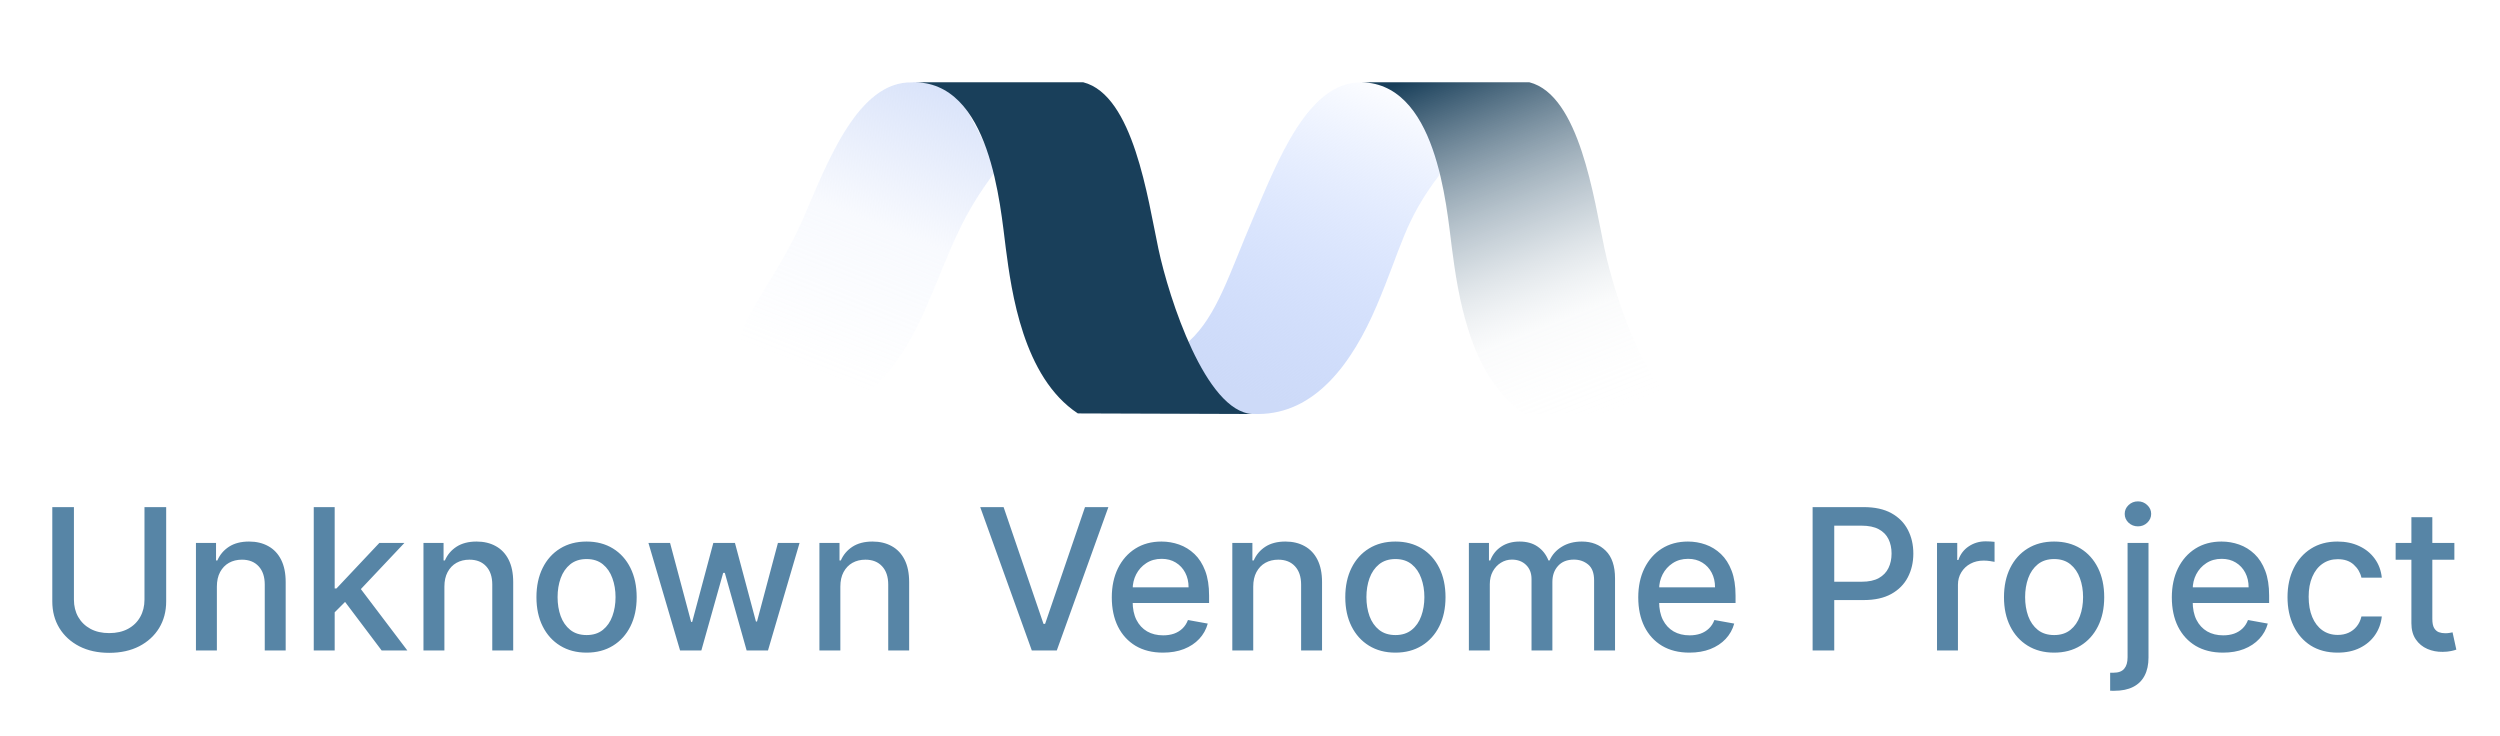
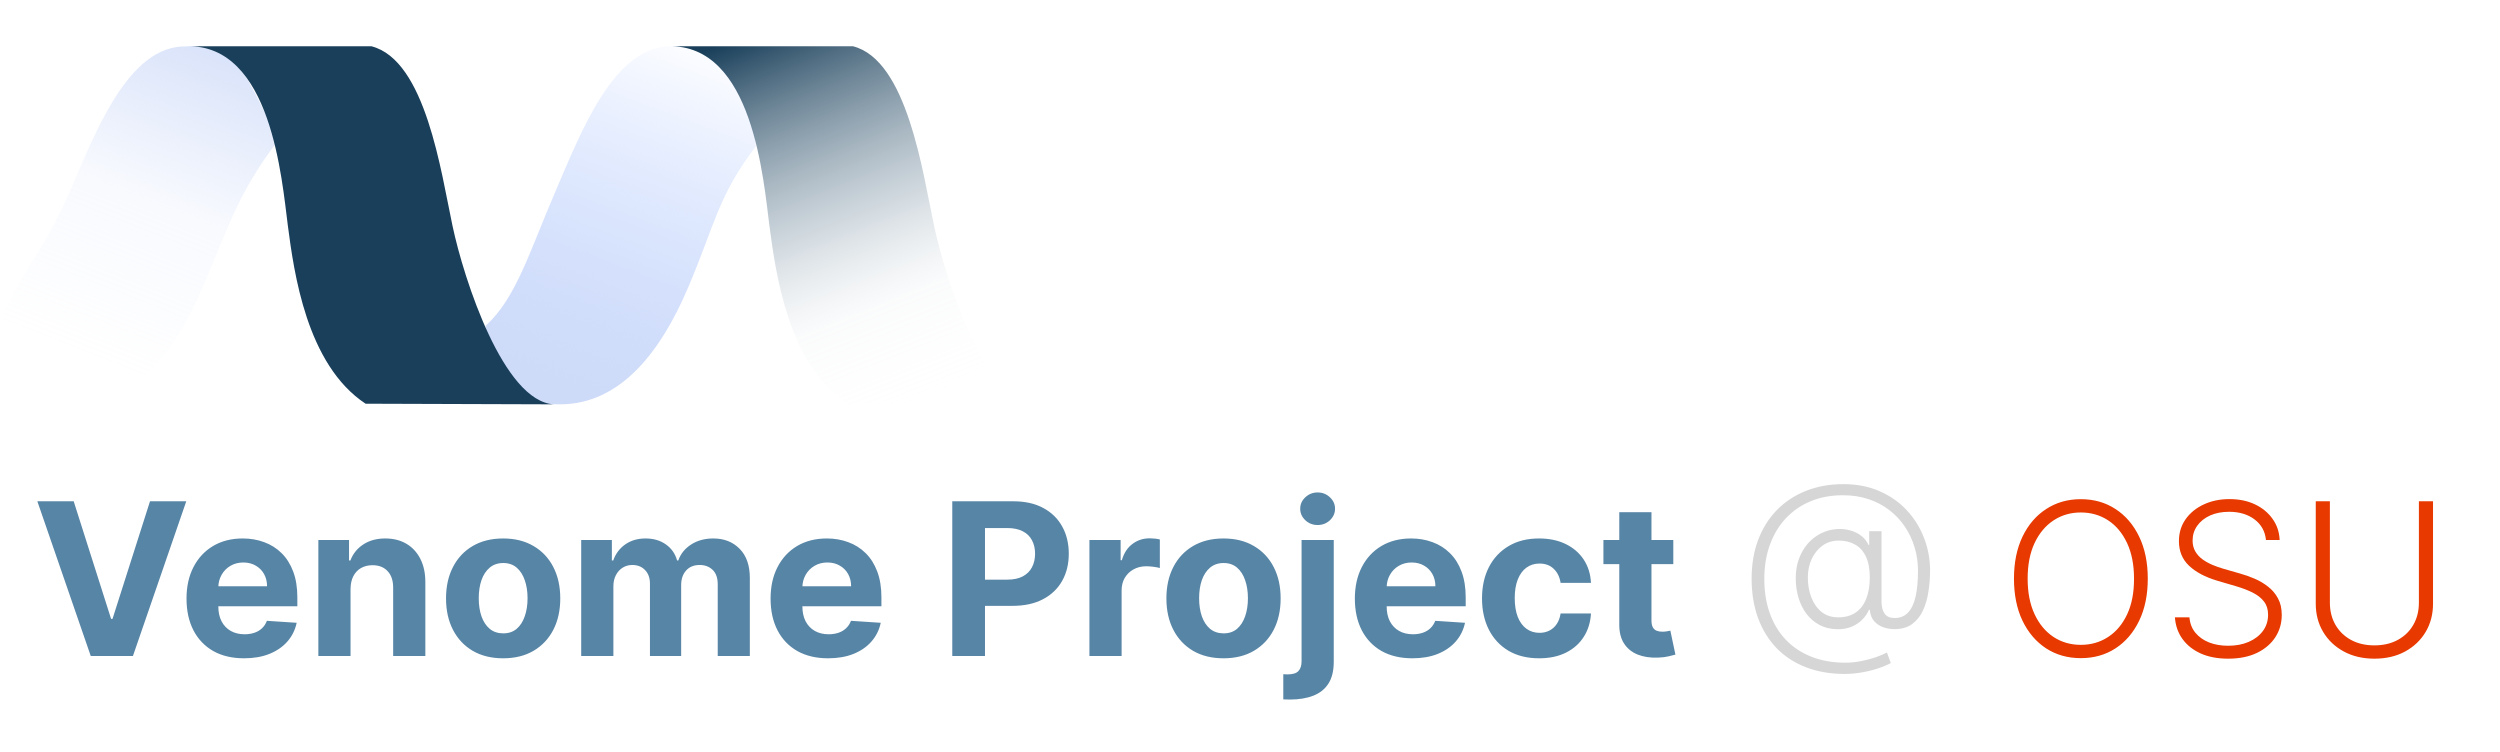
- <svg xmlns="http://www.w3.org/2000/svg" width="761" height="224" viewBox="0 0 761 224" fill="none">
-   <path fill-rule="evenodd" clip-rule="evenodd" d="M225 103.908C227.387 93.86 237.307 83.188 244.643 66.152C251.979 49.115 261.244 24.647 277.636 25.083C278.058 24.961 288.894 23.891 295.087 34.914C301.281 45.937 303.125 52.03 303.125 52.03C292.422 66.064 289.773 75.112 282.173 92.989C274.573 110.866 263.278 125.948 246.102 126.025C228.925 126.102 226.681 116.093 225 103.908Z" fill="url(#paint0_linear_347_7)" />
-   <path fill-rule="evenodd" clip-rule="evenodd" d="M361.918 103.908C370.555 96.057 374.225 83.188 381.561 66.152C388.897 49.115 398.162 24.647 414.555 25.083C414.976 24.961 425.812 23.891 432.005 34.914C438.199 45.937 438.154 53.266 438.154 53.266C427.451 67.3 426.691 75.112 419.091 92.989C411.492 110.866 400.196 125.948 383.02 126.025C365.843 126.102 363.599 116.093 361.918 103.908Z" fill="url(#paint1_linear_347_7)" />
-   <path fill-rule="evenodd" clip-rule="evenodd" d="M277.608 25.049H329.748C345.006 28.948 349.366 60.43 352.61 75.701C355.855 90.973 367.04 125.244 381.199 126.025L328.098 125.846C311.381 114.833 307.883 88.62 306.183 75.701C304.484 62.782 301.589 24.381 277.608 25.049Z" fill="#193F5A" />
-   <path fill-rule="evenodd" clip-rule="evenodd" d="M413.41 25.049H465.55C480.807 28.948 485.167 60.43 488.412 75.701C491.656 90.973 502.842 125.244 517 126.025L463.899 125.846C447.182 114.833 443.684 88.62 441.985 75.701C440.285 62.782 437.39 24.381 413.41 25.049Z" fill="url(#paint2_linear_347_7)" />
-   <path d="M43.98 154.364H50.585V183.064C50.585 186.118 49.868 188.824 48.433 191.182C46.999 193.526 44.981 195.372 42.382 196.722C39.783 198.057 36.736 198.724 33.242 198.724C29.761 198.724 26.722 198.057 24.122 196.722C21.523 195.372 19.506 193.526 18.071 191.182C16.636 188.824 15.919 186.118 15.919 183.064V154.364H22.503V182.531C22.503 184.506 22.936 186.26 23.803 187.794C24.683 189.328 25.926 190.536 27.531 191.416C29.136 192.283 31.04 192.716 33.242 192.716C35.457 192.716 37.368 192.283 38.973 191.416C40.592 190.536 41.828 189.328 42.68 187.794C43.547 186.26 43.98 184.506 43.98 182.531V154.364ZM66.017 178.568V198H59.646V165.273H65.761V170.599H66.166C66.919 168.866 68.098 167.474 69.703 166.423C71.322 165.372 73.36 164.847 75.818 164.847C78.048 164.847 80.001 165.315 81.677 166.253C83.353 167.176 84.653 168.554 85.576 170.386C86.5 172.219 86.961 174.484 86.961 177.183V198H80.591V177.95C80.591 175.578 79.973 173.724 78.737 172.389C77.501 171.04 75.804 170.365 73.644 170.365C72.167 170.365 70.853 170.685 69.703 171.324C68.566 171.963 67.664 172.901 66.997 174.136C66.343 175.358 66.017 176.835 66.017 178.568ZM101.365 186.899L101.322 179.122H102.43L115.47 165.273H123.098L108.225 181.04H107.224L101.365 186.899ZM95.505 198V154.364H101.876V198H95.505ZM116.173 198L104.454 182.446L108.843 177.993L123.993 198H116.173ZM135.275 178.568V198H128.904V165.273H135.019V170.599H135.424C136.176 168.866 137.355 167.474 138.961 166.423C140.58 165.372 142.618 164.847 145.076 164.847C147.306 164.847 149.259 165.315 150.935 166.253C152.611 167.176 153.911 168.554 154.834 170.386C155.757 172.219 156.219 174.484 156.219 177.183V198H149.848V177.95C149.848 175.578 149.23 173.724 147.995 172.389C146.759 171.04 145.061 170.365 142.902 170.365C141.425 170.365 140.111 170.685 138.961 171.324C137.824 171.963 136.922 172.901 136.255 174.136C135.601 175.358 135.275 176.835 135.275 178.568ZM178.549 198.661C175.48 198.661 172.803 197.957 170.516 196.551C168.229 195.145 166.453 193.178 165.189 190.649C163.925 188.121 163.293 185.166 163.293 181.786C163.293 178.391 163.925 175.422 165.189 172.879C166.453 170.337 168.229 168.362 170.516 166.956C172.803 165.55 175.48 164.847 178.549 164.847C181.617 164.847 184.294 165.55 186.581 166.956C188.868 168.362 190.644 170.337 191.908 172.879C193.172 175.422 193.804 178.391 193.804 181.786C193.804 185.166 193.172 188.121 191.908 190.649C190.644 193.178 188.868 195.145 186.581 196.551C184.294 197.957 181.617 198.661 178.549 198.661ZM178.57 193.312C180.559 193.312 182.206 192.787 183.513 191.736C184.82 190.685 185.786 189.286 186.411 187.538C187.05 185.791 187.37 183.866 187.37 181.764C187.37 179.676 187.05 177.759 186.411 176.011C185.786 174.25 184.82 172.837 183.513 171.771C182.206 170.706 180.559 170.173 178.57 170.173C176.567 170.173 174.905 170.706 173.584 171.771C172.277 172.837 171.304 174.25 170.665 176.011C170.04 177.759 169.728 179.676 169.728 181.764C169.728 183.866 170.04 185.791 170.665 187.538C171.304 189.286 172.277 190.685 173.584 191.736C174.905 192.787 176.567 193.312 178.57 193.312ZM207.015 198L197.384 165.273H203.968L210.381 189.307H210.701L217.135 165.273H223.719L230.111 189.2H230.431L236.801 165.273H243.385L233.776 198H227.277L220.63 174.371H220.14L213.492 198H207.015ZM255.802 178.568V198H249.431V165.273H255.546V170.599H255.951C256.704 168.866 257.883 167.474 259.488 166.423C261.107 165.372 263.146 164.847 265.603 164.847C267.833 164.847 269.786 165.315 271.462 166.253C273.138 167.176 274.438 168.554 275.362 170.386C276.285 172.219 276.746 174.484 276.746 177.183V198H270.376V177.95C270.376 175.578 269.758 173.724 268.522 172.389C267.286 171.04 265.589 170.365 263.43 170.365C261.952 170.365 260.638 170.685 259.488 171.324C258.352 171.963 257.45 172.901 256.782 174.136C256.129 175.358 255.802 176.835 255.802 178.568ZM305.495 154.364L317.64 189.903H318.13L330.275 154.364H337.391L321.688 198H314.081L298.378 154.364H305.495ZM354.005 198.661C350.781 198.661 348.004 197.972 345.674 196.594C343.359 195.202 341.569 193.249 340.305 190.734C339.055 188.206 338.43 185.244 338.43 181.849C338.43 178.497 339.055 175.543 340.305 172.986C341.569 170.429 343.33 168.433 345.589 166.999C347.862 165.564 350.518 164.847 353.558 164.847C355.404 164.847 357.194 165.152 358.927 165.763C360.66 166.374 362.215 167.332 363.593 168.639C364.971 169.946 366.058 171.643 366.853 173.732C367.648 175.805 368.046 178.327 368.046 181.295V183.554H342.031V178.781H361.803C361.803 177.105 361.462 175.621 360.781 174.328C360.099 173.021 359.14 171.991 357.904 171.239C356.683 170.486 355.248 170.109 353.6 170.109C351.81 170.109 350.248 170.55 348.913 171.43C347.592 172.297 346.569 173.433 345.844 174.839C345.134 176.232 344.779 177.744 344.779 179.378V183.107C344.779 185.294 345.163 187.155 345.93 188.689C346.711 190.223 347.798 191.395 349.19 192.205C350.582 193 352.208 193.398 354.069 193.398C355.276 193.398 356.377 193.227 357.371 192.886C358.366 192.531 359.225 192.006 359.95 191.31C360.674 190.614 361.228 189.754 361.612 188.732L367.641 189.818C367.158 191.594 366.292 193.149 365.042 194.484C363.806 195.805 362.251 196.835 360.376 197.574C358.515 198.298 356.391 198.661 354.005 198.661ZM381.485 178.568V198H375.115V165.273H381.23V170.599H381.635C382.387 168.866 383.566 167.474 385.172 166.423C386.791 165.372 388.829 164.847 391.287 164.847C393.517 164.847 395.47 165.315 397.146 166.253C398.822 167.176 400.122 168.554 401.045 170.386C401.968 172.219 402.43 174.484 402.43 177.183V198H396.059V177.95C396.059 175.578 395.441 173.724 394.206 172.389C392.97 171.04 391.272 170.365 389.113 170.365C387.636 170.365 386.322 170.685 385.172 171.324C384.035 171.963 383.133 172.901 382.466 174.136C381.812 175.358 381.485 176.835 381.485 178.568ZM424.76 198.661C421.691 198.661 419.014 197.957 416.727 196.551C414.44 195.145 412.664 193.178 411.4 190.649C410.136 188.121 409.504 185.166 409.504 181.786C409.504 178.391 410.136 175.422 411.4 172.879C412.664 170.337 414.44 168.362 416.727 166.956C419.014 165.55 421.691 164.847 424.76 164.847C427.828 164.847 430.505 165.55 432.792 166.956C435.079 168.362 436.855 170.337 438.119 172.879C439.383 175.422 440.015 178.391 440.015 181.786C440.015 185.166 439.383 188.121 438.119 190.649C436.855 193.178 435.079 195.145 432.792 196.551C430.505 197.957 427.828 198.661 424.76 198.661ZM424.781 193.312C426.77 193.312 428.417 192.787 429.724 191.736C431.031 190.685 431.997 189.286 432.622 187.538C433.261 185.791 433.581 183.866 433.581 181.764C433.581 179.676 433.261 177.759 432.622 176.011C431.997 174.25 431.031 172.837 429.724 171.771C428.417 170.706 426.77 170.173 424.781 170.173C422.778 170.173 421.116 170.706 419.795 171.771C418.488 172.837 417.515 174.25 416.876 176.011C416.251 177.759 415.939 179.676 415.939 181.764C415.939 183.866 416.251 185.791 416.876 187.538C417.515 189.286 418.488 190.685 419.795 191.736C421.116 192.787 422.778 193.312 424.781 193.312ZM447.126 198V165.273H453.241V170.599H453.646C454.328 168.795 455.443 167.389 456.991 166.381C458.54 165.358 460.393 164.847 462.553 164.847C464.74 164.847 466.572 165.358 468.05 166.381C469.541 167.403 470.642 168.81 471.352 170.599H471.693C472.474 168.852 473.717 167.46 475.422 166.423C477.126 165.372 479.158 164.847 481.516 164.847C484.484 164.847 486.906 165.777 488.781 167.638C490.67 169.499 491.615 172.304 491.615 176.054V198H485.244V176.651C485.244 174.435 484.641 172.83 483.433 171.835C482.226 170.841 480.784 170.344 479.108 170.344C477.034 170.344 475.422 170.983 474.271 172.261C473.121 173.526 472.545 175.152 472.545 177.141V198H466.196V176.246C466.196 174.47 465.642 173.043 464.534 171.963C463.426 170.884 461.984 170.344 460.209 170.344C459.001 170.344 457.886 170.663 456.864 171.303C455.855 171.928 455.038 172.801 454.413 173.923C453.803 175.045 453.497 176.345 453.497 177.822V198H447.126ZM514.259 198.661C511.034 198.661 508.257 197.972 505.928 196.594C503.613 195.202 501.823 193.249 500.559 190.734C499.309 188.206 498.684 185.244 498.684 181.849C498.684 178.497 499.309 175.543 500.559 172.986C501.823 170.429 503.584 168.433 505.843 166.999C508.115 165.564 510.772 164.847 513.811 164.847C515.658 164.847 517.448 165.152 519.181 165.763C520.914 166.374 522.469 167.332 523.847 168.639C525.225 169.946 526.311 171.643 527.107 173.732C527.902 175.805 528.3 178.327 528.3 181.295V183.554H502.284V178.781H522.057C522.057 177.105 521.716 175.621 521.034 174.328C520.353 173.021 519.394 171.991 518.158 171.239C516.936 170.486 515.502 170.109 513.854 170.109C512.064 170.109 510.502 170.55 509.167 171.43C507.846 172.297 506.823 173.433 506.098 174.839C505.388 176.232 505.033 177.744 505.033 179.378V183.107C505.033 185.294 505.417 187.155 506.184 188.689C506.965 190.223 508.051 191.395 509.444 192.205C510.836 193 512.462 193.398 514.323 193.398C515.53 193.398 516.631 193.227 517.625 192.886C518.62 192.531 519.479 192.006 520.203 191.31C520.928 190.614 521.482 189.754 521.865 188.732L527.895 189.818C527.412 191.594 526.546 193.149 525.296 194.484C524.06 195.805 522.505 196.835 520.63 197.574C518.769 198.298 516.645 198.661 514.259 198.661ZM551.759 198V154.364H567.313C570.708 154.364 573.52 154.982 575.75 156.217C577.98 157.453 579.65 159.143 580.757 161.288C581.865 163.419 582.419 165.82 582.419 168.49C582.419 171.175 581.858 173.589 580.736 175.734C579.628 177.865 577.952 179.555 575.708 180.805C573.478 182.041 570.672 182.659 567.292 182.659H556.596V177.077H566.695C568.84 177.077 570.58 176.707 571.915 175.969C573.25 175.216 574.23 174.193 574.855 172.901C575.48 171.608 575.793 170.138 575.793 168.49C575.793 166.842 575.48 165.379 574.855 164.101C574.23 162.822 573.243 161.821 571.894 161.097C570.559 160.372 568.797 160.01 566.61 160.01H558.343V198H551.759ZM589.626 198V165.273H595.784V170.472H596.125C596.722 168.71 597.773 167.325 599.278 166.317C600.798 165.294 602.517 164.783 604.435 164.783C604.832 164.783 605.301 164.797 605.841 164.825C606.395 164.854 606.828 164.889 607.141 164.932V171.026C606.885 170.955 606.43 170.876 605.777 170.791C605.124 170.692 604.47 170.642 603.817 170.642C602.311 170.642 600.969 170.962 599.79 171.601C598.625 172.226 597.702 173.099 597.02 174.222C596.338 175.33 595.997 176.594 595.997 178.014V198H589.626ZM625.267 198.661C622.199 198.661 619.522 197.957 617.235 196.551C614.948 195.145 613.172 193.178 611.908 190.649C610.644 188.121 610.012 185.166 610.012 181.786C610.012 178.391 610.644 175.422 611.908 172.879C613.172 170.337 614.948 168.362 617.235 166.956C619.522 165.55 622.199 164.847 625.267 164.847C628.336 164.847 631.013 165.55 633.3 166.956C635.587 168.362 637.363 170.337 638.627 172.879C639.891 175.422 640.523 178.391 640.523 181.786C640.523 185.166 639.891 188.121 638.627 190.649C637.363 193.178 635.587 195.145 633.3 196.551C631.013 197.957 628.336 198.661 625.267 198.661ZM625.289 193.312C627.277 193.312 628.925 192.787 630.232 191.736C631.539 190.685 632.505 189.286 633.13 187.538C633.769 185.791 634.088 183.866 634.088 181.764C634.088 179.676 633.769 177.759 633.13 176.011C632.505 174.25 631.539 172.837 630.232 171.771C628.925 170.706 627.277 170.173 625.289 170.173C623.286 170.173 621.624 170.706 620.303 171.771C618.996 172.837 618.023 174.25 617.384 176.011C616.759 177.759 616.446 179.676 616.446 181.764C616.446 183.866 616.759 185.791 617.384 187.538C618.023 189.286 618.996 190.685 620.303 191.736C621.624 192.787 623.286 193.312 625.289 193.312ZM647.634 165.273H654.005V200.131C654.005 202.318 653.607 204.165 652.812 205.67C652.031 207.176 650.866 208.32 649.317 209.101C647.783 209.882 645.887 210.273 643.629 210.273C643.401 210.273 643.188 210.273 642.989 210.273C642.776 210.273 642.556 210.266 642.329 210.251V204.776C642.528 204.776 642.705 204.776 642.862 204.776C643.004 204.776 643.167 204.776 643.352 204.776C644.857 204.776 645.944 204.371 646.612 203.561C647.293 202.766 647.634 201.608 647.634 200.088V165.273ZM650.788 160.223C649.68 160.223 648.728 159.854 647.933 159.115C647.151 158.362 646.761 157.467 646.761 156.43C646.761 155.379 647.151 154.484 647.933 153.746C648.728 152.993 649.68 152.616 650.788 152.616C651.896 152.616 652.84 152.993 653.621 153.746C654.417 154.484 654.815 155.379 654.815 156.43C654.815 157.467 654.417 158.362 653.621 159.115C652.84 159.854 651.896 160.223 650.788 160.223ZM676.681 198.661C673.456 198.661 670.679 197.972 668.35 196.594C666.034 195.202 664.245 193.249 662.98 190.734C661.73 188.206 661.105 185.244 661.105 181.849C661.105 178.497 661.73 175.543 662.98 172.986C664.245 170.429 666.006 168.433 668.265 166.999C670.537 165.564 673.194 164.847 676.233 164.847C678.08 164.847 679.87 165.152 681.603 165.763C683.336 166.374 684.891 167.332 686.269 168.639C687.647 169.946 688.733 171.643 689.529 173.732C690.324 175.805 690.722 178.327 690.722 181.295V183.554H664.706V178.781H684.479C684.479 177.105 684.138 175.621 683.456 174.328C682.775 173.021 681.816 171.991 680.58 171.239C679.358 170.486 677.924 170.109 676.276 170.109C674.486 170.109 672.924 170.55 671.588 171.43C670.267 172.297 669.245 173.433 668.52 174.839C667.81 176.232 667.455 177.744 667.455 179.378V183.107C667.455 185.294 667.838 187.155 668.605 188.689C669.387 190.223 670.473 191.395 671.865 192.205C673.257 193 674.884 193.398 676.745 193.398C677.952 193.398 679.053 193.227 680.047 192.886C681.042 192.531 681.901 192.006 682.625 191.31C683.35 190.614 683.904 189.754 684.287 188.732L690.317 189.818C689.834 191.594 688.968 193.149 687.718 194.484C686.482 195.805 684.926 196.835 683.051 197.574C681.191 198.298 679.067 198.661 676.681 198.661ZM711.576 198.661C708.408 198.661 705.681 197.943 703.394 196.509C701.121 195.06 699.374 193.064 698.153 190.521C696.931 187.979 696.32 185.067 696.32 181.786C696.32 178.462 696.945 175.528 698.195 172.986C699.445 170.429 701.207 168.433 703.479 166.999C705.752 165.564 708.43 164.847 711.512 164.847C713.998 164.847 716.214 165.308 718.16 166.232C720.106 167.141 721.675 168.419 722.869 170.067C724.076 171.714 724.793 173.639 725.021 175.841H718.82C718.479 174.307 717.698 172.986 716.477 171.878C715.269 170.77 713.65 170.216 711.619 170.216C709.843 170.216 708.288 170.685 706.952 171.622C705.631 172.545 704.602 173.866 703.863 175.585C703.124 177.29 702.755 179.307 702.755 181.636C702.755 184.023 703.117 186.082 703.842 187.815C704.566 189.548 705.589 190.891 706.91 191.842C708.245 192.794 709.815 193.27 711.619 193.27C712.826 193.27 713.92 193.05 714.9 192.609C715.894 192.155 716.725 191.509 717.393 190.67C718.075 189.832 718.55 188.824 718.82 187.645H725.021C724.793 189.761 724.104 191.651 722.954 193.312C721.803 194.974 720.262 196.281 718.33 197.233C716.413 198.185 714.161 198.661 711.576 198.661ZM747.11 165.273V170.386H729.234V165.273H747.11ZM734.028 157.432H740.399V188.391C740.399 189.626 740.583 190.557 740.953 191.182C741.322 191.793 741.798 192.212 742.38 192.439C742.977 192.652 743.623 192.759 744.319 192.759C744.831 192.759 745.278 192.723 745.662 192.652C746.045 192.581 746.343 192.524 746.556 192.482L747.707 197.744C747.338 197.886 746.812 198.028 746.13 198.17C745.449 198.327 744.596 198.412 743.574 198.426C741.897 198.455 740.335 198.156 738.886 197.531C737.437 196.906 736.265 195.94 735.37 194.634C734.475 193.327 734.028 191.686 734.028 189.712V157.432Z" fill="#5785A6" />
+ <svg xmlns="http://www.w3.org/2000/svg" width="705" height="212" viewBox="0 0 705 212" fill="none">
+   <path fill-rule="evenodd" clip-rule="evenodd" d="M0 91.908C2.387 81.86 12.307 71.188 19.643 54.152C26.979 37.115 36.244 12.647 52.636 13.083C53.058 12.961 63.894 11.891 70.087 22.914C76.281 33.937 78.125 40.03 78.125 40.03C67.422 54.064 64.773 63.112 57.173 80.989C49.574 98.866 38.278 113.948 21.102 114.025C3.925 114.102 1.681 104.093 0 91.908Z" fill="url(#paint0_linear_347_7)" />
+   <path fill-rule="evenodd" clip-rule="evenodd" d="M136.918 91.908C145.555 84.057 149.225 71.188 156.561 54.152C163.897 37.115 173.162 12.647 189.555 13.083C189.976 12.961 200.812 11.891 207.005 22.914C213.199 33.937 213.154 41.266 213.154 41.266C202.451 55.3 201.691 63.112 194.091 80.989C186.492 98.866 175.196 113.948 158.02 114.025C140.843 114.102 138.599 104.093 136.918 91.908Z" fill="url(#paint1_linear_347_7)" />
+   <path fill-rule="evenodd" clip-rule="evenodd" d="M52.608 13.049H104.748C120.006 16.948 124.366 48.43 127.61 63.702C130.855 78.973 142.04 113.244 156.199 114.025L103.098 113.846C86.381 102.833 82.883 76.62 81.183 63.702C79.484 50.782 76.589 12.381 52.608 13.049Z" fill="#193F5A" />
+   <path fill-rule="evenodd" clip-rule="evenodd" d="M188.41 13.049H240.55C255.807 16.948 260.167 48.43 263.412 63.702C266.656 78.973 277.842 113.244 292 114.025L238.899 113.846C222.182 102.833 218.684 76.62 216.985 63.702C215.285 50.782 212.39 12.381 188.41 13.049Z" fill="url(#paint2_linear_347_7)" />
+   <path d="M20.78 141.364L31.326 174.517H31.731L42.3 141.364H52.527L37.484 185H25.595L10.531 141.364H20.78ZM68.832 185.639C65.465 185.639 62.568 184.957 60.139 183.594C57.724 182.216 55.863 180.27 54.556 177.756C53.249 175.227 52.596 172.237 52.596 168.786C52.596 165.419 53.249 162.464 54.556 159.922C55.863 157.379 57.703 155.398 60.075 153.977C62.461 152.557 65.259 151.847 68.47 151.847C70.629 151.847 72.639 152.195 74.499 152.891C76.374 153.572 78.008 154.602 79.4 155.98C80.806 157.358 81.9 159.091 82.681 161.179C83.463 163.253 83.853 165.682 83.853 168.466V170.959H56.218V165.334H75.309C75.309 164.027 75.025 162.869 74.457 161.861C73.889 160.852 73.1 160.064 72.092 159.496C71.097 158.913 69.94 158.622 68.619 158.622C67.241 158.622 66.019 158.942 64.954 159.581C63.903 160.206 63.079 161.051 62.482 162.116C61.886 163.168 61.58 164.339 61.566 165.632V170.98C61.566 172.599 61.864 173.999 62.461 175.178C63.072 176.357 63.931 177.266 65.039 177.905C66.147 178.544 67.461 178.864 68.981 178.864C69.99 178.864 70.913 178.722 71.751 178.438C72.589 178.153 73.306 177.727 73.903 177.159C74.499 176.591 74.954 175.895 75.266 175.071L83.661 175.625C83.235 177.642 82.362 179.403 81.041 180.909C79.734 182.401 78.043 183.565 75.97 184.403C73.91 185.227 71.531 185.639 68.832 185.639ZM98.853 166.08V185H89.776V152.273H98.427V158.047H98.811C99.535 156.143 100.749 154.638 102.454 153.53C104.159 152.408 106.225 151.847 108.654 151.847C110.927 151.847 112.909 152.344 114.599 153.338C116.289 154.332 117.603 155.753 118.541 157.599C119.478 159.432 119.947 161.619 119.947 164.162V185H110.87V165.781C110.884 163.778 110.373 162.216 109.336 161.094C108.299 159.957 106.872 159.389 105.053 159.389C103.832 159.389 102.752 159.652 101.815 160.178C100.892 160.703 100.167 161.47 99.641 162.479C99.13 163.473 98.867 164.673 98.853 166.08ZM141.888 185.639C138.578 185.639 135.716 184.936 133.301 183.53C130.9 182.109 129.047 180.135 127.74 177.607C126.433 175.064 125.78 172.116 125.78 168.764C125.78 165.384 126.433 162.429 127.74 159.901C129.047 157.358 130.9 155.384 133.301 153.977C135.716 152.557 138.578 151.847 141.888 151.847C145.197 151.847 148.052 152.557 150.453 153.977C152.868 155.384 154.729 157.358 156.035 159.901C157.342 162.429 157.996 165.384 157.996 168.764C157.996 172.116 157.342 175.064 156.035 177.607C154.729 180.135 152.868 182.109 150.453 183.53C148.052 184.936 145.197 185.639 141.888 185.639ZM141.93 178.608C143.436 178.608 144.693 178.182 145.702 177.33C146.71 176.463 147.47 175.284 147.981 173.793C148.507 172.301 148.77 170.604 148.77 168.7C148.77 166.797 148.507 165.099 147.981 163.608C147.47 162.116 146.71 160.937 145.702 160.071C144.693 159.205 143.436 158.771 141.93 158.771C140.41 158.771 139.132 159.205 138.095 160.071C137.072 160.937 136.298 162.116 135.773 163.608C135.261 165.099 135.006 166.797 135.006 168.7C135.006 170.604 135.261 172.301 135.773 173.793C136.298 175.284 137.072 176.463 138.095 177.33C139.132 178.182 140.41 178.608 141.93 178.608ZM163.898 185V152.273H172.548V158.047H172.932C173.613 156.129 174.75 154.616 176.341 153.509C177.932 152.401 179.835 151.847 182.051 151.847C184.295 151.847 186.206 152.408 187.782 153.53C189.359 154.638 190.41 156.143 190.936 158.047H191.277C191.944 156.172 193.152 154.673 194.899 153.551C196.66 152.415 198.741 151.847 201.142 151.847C204.196 151.847 206.675 152.82 208.578 154.766C210.496 156.697 211.454 159.439 211.454 162.99V185H202.399V164.78C202.399 162.962 201.916 161.598 200.95 160.689C199.984 159.78 198.777 159.325 197.328 159.325C195.68 159.325 194.395 159.851 193.471 160.902C192.548 161.939 192.086 163.31 192.086 165.014V185H183.287V164.588C183.287 162.983 182.825 161.705 181.902 160.753C180.993 159.801 179.792 159.325 178.301 159.325C177.292 159.325 176.383 159.581 175.574 160.092C174.778 160.589 174.146 161.293 173.677 162.202C173.209 163.097 172.974 164.148 172.974 165.355V185H163.898ZM233.539 185.639C230.172 185.639 227.275 184.957 224.846 183.594C222.431 182.216 220.57 180.27 219.263 177.756C217.956 175.227 217.303 172.237 217.303 168.786C217.303 165.419 217.956 162.464 219.263 159.922C220.57 157.379 222.41 155.398 224.782 153.977C227.168 152.557 229.966 151.847 233.177 151.847C235.336 151.847 237.346 152.195 239.206 152.891C241.081 153.572 242.715 154.602 244.107 155.98C245.513 157.358 246.607 159.091 247.388 161.179C248.17 163.253 248.56 165.682 248.56 168.466V170.959H220.925V165.334H240.016C240.016 164.027 239.732 162.869 239.164 161.861C238.596 160.852 237.807 160.064 236.799 159.496C235.805 158.913 234.647 158.622 233.326 158.622C231.948 158.622 230.726 158.942 229.661 159.581C228.61 160.206 227.786 161.051 227.189 162.116C226.593 163.168 226.287 164.339 226.273 165.632V170.98C226.273 172.599 226.572 173.999 227.168 175.178C227.779 176.357 228.638 177.266 229.746 177.905C230.854 178.544 232.168 178.864 233.688 178.864C234.697 178.864 235.62 178.722 236.458 178.438C237.296 178.153 238.013 177.727 238.61 177.159C239.206 176.591 239.661 175.895 239.974 175.071L248.368 175.625C247.942 177.642 247.069 179.403 245.748 180.909C244.441 182.401 242.751 183.565 240.677 184.403C238.617 185.227 236.238 185.639 233.539 185.639ZM268.541 185V141.364H285.757C289.066 141.364 291.886 141.996 294.215 143.26C296.545 144.51 298.32 146.25 299.542 148.48C300.778 150.696 301.396 153.253 301.396 156.151C301.396 159.048 300.771 161.605 299.521 163.821C298.271 166.037 296.46 167.763 294.088 168.999C291.73 170.234 288.874 170.852 285.522 170.852H274.549V163.459H284.031C285.806 163.459 287.269 163.153 288.42 162.543C289.585 161.918 290.451 161.058 291.019 159.964C291.602 158.857 291.893 157.585 291.893 156.151C291.893 154.702 291.602 153.437 291.019 152.358C290.451 151.264 289.585 150.419 288.42 149.822C287.255 149.212 285.778 148.906 283.988 148.906H277.767V185H268.541ZM307.218 185V152.273H316.018V157.983H316.358C316.955 155.952 317.956 154.418 319.363 153.381C320.769 152.33 322.388 151.804 324.221 151.804C324.675 151.804 325.165 151.832 325.691 151.889C326.216 151.946 326.678 152.024 327.076 152.124V160.178C326.65 160.05 326.06 159.936 325.307 159.837C324.555 159.737 323.866 159.688 323.241 159.688C321.905 159.688 320.712 159.979 319.661 160.561C318.624 161.129 317.8 161.925 317.189 162.947C316.593 163.97 316.295 165.149 316.295 166.484V185H307.218ZM345.032 185.639C341.722 185.639 338.86 184.936 336.445 183.53C334.045 182.109 332.191 180.135 330.884 177.607C329.578 175.064 328.924 172.116 328.924 168.764C328.924 165.384 329.578 162.429 330.884 159.901C332.191 157.358 334.045 155.384 336.445 153.977C338.86 152.557 341.722 151.847 345.032 151.847C348.342 151.847 351.197 152.557 353.597 153.977C356.012 155.384 357.873 157.358 359.18 159.901C360.487 162.429 361.14 165.384 361.14 168.764C361.14 172.116 360.487 175.064 359.18 177.607C357.873 180.135 356.012 182.109 353.597 183.53C351.197 184.936 348.342 185.639 345.032 185.639ZM345.075 178.608C346.58 178.608 347.838 178.182 348.846 177.33C349.855 176.463 350.615 175.284 351.126 173.793C351.651 172.301 351.914 170.604 351.914 168.7C351.914 166.797 351.651 165.099 351.126 163.608C350.615 162.116 349.855 160.937 348.846 160.071C347.838 159.205 346.58 158.771 345.075 158.771C343.555 158.771 342.276 159.205 341.24 160.071C340.217 160.937 339.443 162.116 338.917 163.608C338.406 165.099 338.15 166.797 338.15 168.7C338.15 170.604 338.406 172.301 338.917 173.793C339.443 175.284 340.217 176.463 341.24 177.33C342.276 178.182 343.555 178.608 345.075 178.608ZM367.042 152.273H376.119V186.619C376.119 189.148 375.622 191.193 374.627 192.756C373.633 194.318 372.205 195.462 370.345 196.186C368.498 196.911 366.289 197.273 363.718 197.273C363.406 197.273 363.107 197.266 362.823 197.251C362.525 197.251 362.213 197.244 361.886 197.23V190.135C362.127 190.149 362.34 190.156 362.525 190.156C362.695 190.17 362.88 190.178 363.079 190.178C364.542 190.178 365.565 189.865 366.147 189.24C366.744 188.629 367.042 187.706 367.042 186.47V152.273ZM371.559 148.054C370.224 148.054 369.073 147.607 368.107 146.712C367.142 145.803 366.659 144.716 366.659 143.452C366.659 142.202 367.142 141.129 368.107 140.234C369.073 139.325 370.224 138.871 371.559 138.871C372.923 138.871 374.08 139.325 375.032 140.234C375.998 141.129 376.481 142.202 376.481 143.452C376.481 144.716 375.998 145.803 375.032 146.712C374.08 147.607 372.923 148.054 371.559 148.054ZM398.305 185.639C394.938 185.639 392.04 184.957 389.611 183.594C387.197 182.216 385.336 180.27 384.029 177.756C382.722 175.227 382.069 172.237 382.069 168.786C382.069 165.419 382.722 162.464 384.029 159.922C385.336 157.379 387.175 155.398 389.547 153.977C391.934 152.557 394.732 151.847 397.942 151.847C400.101 151.847 402.111 152.195 403.972 152.891C405.847 153.572 407.481 154.602 408.873 155.98C410.279 157.358 411.373 159.091 412.154 161.179C412.935 163.253 413.326 165.682 413.326 168.466V170.959H385.691V165.334H404.782C404.782 164.027 404.498 162.869 403.93 161.861C403.361 160.852 402.573 160.064 401.564 159.496C400.57 158.913 399.412 158.622 398.091 158.622C396.714 158.622 395.492 158.942 394.427 159.581C393.376 160.206 392.552 161.051 391.955 162.116C391.358 163.168 391.053 164.339 391.039 165.632V170.98C391.039 172.599 391.337 173.999 391.934 175.178C392.545 176.357 393.404 177.266 394.512 177.905C395.62 178.544 396.934 178.864 398.454 178.864C399.462 178.864 400.385 178.722 401.224 178.438C402.062 178.153 402.779 177.727 403.376 177.159C403.972 176.591 404.427 175.895 404.739 175.071L413.134 175.625C412.708 177.642 411.834 179.403 410.513 180.909C409.206 182.401 407.516 183.565 405.442 184.403C403.383 185.227 401.003 185.639 398.305 185.639ZM434.036 185.639C430.684 185.639 427.8 184.929 425.385 183.509C422.985 182.074 421.138 180.085 419.846 177.543C418.567 175 417.928 172.074 417.928 168.764C417.928 165.412 418.574 162.472 419.867 159.943C421.174 157.401 423.028 155.419 425.428 153.999C427.829 152.564 430.684 151.847 433.993 151.847C436.849 151.847 439.349 152.365 441.493 153.402C443.638 154.439 445.336 155.895 446.586 157.77C447.836 159.645 448.525 161.847 448.653 164.375H440.087C439.846 162.741 439.206 161.428 438.17 160.433C437.147 159.425 435.805 158.92 434.143 158.92C432.736 158.92 431.508 159.304 430.456 160.071C429.42 160.824 428.61 161.925 428.028 163.374C427.445 164.822 427.154 166.577 427.154 168.636C427.154 170.724 427.438 172.5 428.006 173.963C428.589 175.426 429.405 176.541 430.456 177.308C431.508 178.075 432.736 178.459 434.143 178.459C435.18 178.459 436.11 178.246 436.934 177.82C437.772 177.393 438.461 176.776 439.001 175.966C439.555 175.142 439.917 174.155 440.087 173.004H448.653C448.51 175.504 447.829 177.706 446.607 179.609C445.4 181.499 443.731 182.976 441.6 184.041C439.469 185.107 436.948 185.639 434.036 185.639ZM471.872 152.273V159.091H452.163V152.273H471.872ZM456.637 144.432H465.714V174.943C465.714 175.781 465.842 176.435 466.097 176.903C466.353 177.358 466.708 177.678 467.163 177.862C467.632 178.047 468.171 178.139 468.782 178.139C469.208 178.139 469.634 178.104 470.061 178.033C470.487 177.947 470.813 177.884 471.041 177.841L472.468 184.595C472.014 184.737 471.374 184.901 470.551 185.085C469.727 185.284 468.725 185.405 467.546 185.447C465.359 185.533 463.441 185.241 461.794 184.574C460.16 183.906 458.889 182.869 457.98 181.463C457.07 180.057 456.623 178.281 456.637 176.136V144.432Z" fill="#5785A6" />
+   <path d="M520.249 190.05C516.186 190.05 512.536 189.425 509.297 188.175C506.058 186.925 503.296 185.128 501.009 182.784C498.736 180.426 496.989 177.592 495.767 174.283C494.56 170.973 493.956 167.273 493.956 163.182C493.956 159.176 494.567 155.54 495.789 152.273C497.024 149.006 498.779 146.2 501.051 143.857C503.338 141.513 506.066 139.709 509.233 138.445C512.415 137.166 515.952 136.527 519.844 136.527C523.651 136.527 527.06 137.195 530.071 138.53C533.083 139.851 535.646 141.655 537.763 143.942C539.879 146.229 541.492 148.835 542.6 151.761C543.722 154.673 544.283 157.72 544.283 160.902C544.283 162.919 544.127 164.908 543.814 166.868C543.516 168.828 542.997 170.604 542.259 172.195C541.52 173.786 540.497 175.057 539.191 176.009C537.884 176.946 536.229 177.415 534.226 177.415C533.175 177.415 532.138 177.244 531.115 176.903C530.107 176.548 529.24 175.973 528.516 175.178C527.806 174.368 527.394 173.288 527.28 171.939H527.067C526.612 172.962 525.973 173.899 525.149 174.751C524.325 175.589 523.31 176.257 522.102 176.754C520.909 177.251 519.524 177.479 517.948 177.436C516.158 177.393 514.546 176.996 513.111 176.243C511.691 175.49 510.476 174.46 509.468 173.153C508.473 171.847 507.713 170.334 507.188 168.615C506.662 166.882 506.399 165.014 506.399 163.011C506.399 161.08 506.691 159.297 507.273 157.663C507.869 156.03 508.686 154.602 509.723 153.381C510.774 152.159 512.003 151.186 513.409 150.462C514.816 149.737 516.328 149.318 517.948 149.205C519.396 149.105 520.732 149.247 521.953 149.631C523.175 150 524.212 150.54 525.064 151.25C525.916 151.96 526.527 152.763 526.896 153.658H527.11V149.801H530.583V169.553C530.583 171.044 530.874 172.209 531.456 173.047C532.053 173.871 532.99 174.283 534.269 174.283C535.817 174.283 537.074 173.778 538.04 172.77C539.02 171.747 539.737 170.241 540.192 168.253C540.646 166.25 540.874 163.786 540.874 160.859C540.874 158.643 540.561 156.499 539.936 154.425C539.325 152.337 538.431 150.405 537.252 148.629C536.073 146.839 534.624 145.277 532.905 143.942C531.186 142.592 529.219 141.541 527.003 140.788C524.801 140.036 522.358 139.659 519.673 139.659C516.35 139.659 513.331 140.22 510.618 141.342C507.905 142.464 505.568 144.07 503.608 146.158C501.662 148.246 500.164 150.739 499.112 153.636C498.061 156.52 497.536 159.737 497.536 163.288C497.536 166.882 498.061 170.128 499.112 173.026C500.164 175.923 501.676 178.402 503.651 180.462C505.639 182.521 508.04 184.105 510.852 185.213C513.665 186.321 516.833 186.875 520.355 186.875C521.918 186.875 523.452 186.719 524.958 186.406C526.477 186.108 527.855 185.739 529.091 185.298C530.341 184.858 531.35 184.425 532.117 183.999L533.203 186.982C532.152 187.55 530.902 188.068 529.453 188.537C528.019 189.006 526.499 189.375 524.894 189.645C523.303 189.915 521.754 190.05 520.249 190.05ZM518.395 174.091C520.327 174.091 521.953 173.643 523.274 172.749C524.595 171.854 525.59 170.568 526.257 168.892C526.939 167.216 527.28 165.199 527.28 162.841C527.28 160.469 526.918 158.516 526.193 156.982C525.483 155.447 524.468 154.311 523.146 153.572C521.84 152.82 520.291 152.443 518.502 152.443C516.769 152.443 515.249 152.919 513.942 153.871C512.649 154.808 511.634 156.065 510.895 157.642C510.171 159.219 509.808 160.952 509.808 162.841C509.808 164.844 510.128 166.697 510.767 168.402C511.421 170.107 512.379 171.484 513.644 172.536C514.922 173.572 516.506 174.091 518.395 174.091Z" fill="#7E7E7E" fill-opacity="0.32" />
+   <path d="M605.673 163.182C605.673 167.727 604.863 171.683 603.244 175.05C601.625 178.402 599.395 181.001 596.554 182.848C593.727 184.68 590.474 185.597 586.795 185.597C583.116 185.597 579.856 184.68 577.015 182.848C574.189 181.001 571.966 178.402 570.346 175.05C568.741 171.683 567.939 167.727 567.939 163.182C567.939 158.636 568.741 154.687 570.346 151.335C571.966 147.969 574.196 145.369 577.037 143.537C579.878 141.69 583.131 140.767 586.795 140.767C590.474 140.767 593.727 141.69 596.554 143.537C599.395 145.369 601.625 147.969 603.244 151.335C604.863 154.687 605.673 158.636 605.673 163.182ZM601.795 163.182C601.795 159.276 601.142 155.93 599.835 153.146C598.528 150.348 596.746 148.21 594.487 146.733C592.229 145.256 589.665 144.517 586.795 144.517C583.94 144.517 581.383 145.256 579.125 146.733C576.866 148.21 575.077 150.341 573.756 153.125C572.449 155.909 571.795 159.261 571.795 163.182C571.795 167.088 572.449 170.433 573.756 173.217C575.062 176.001 576.845 178.139 579.104 179.631C581.362 181.108 583.926 181.847 586.795 181.847C589.665 181.847 592.229 181.108 594.487 179.631C596.76 178.153 598.55 176.023 599.856 173.239C601.163 170.44 601.809 167.088 601.795 163.182ZM639.002 152.273C638.761 149.844 637.688 147.912 635.785 146.477C633.882 145.043 631.488 144.325 628.605 144.325C626.573 144.325 624.784 144.673 623.235 145.369C621.701 146.065 620.494 147.031 619.613 148.267C618.747 149.489 618.313 150.881 618.313 152.443C618.313 153.594 618.562 154.602 619.059 155.469C619.556 156.335 620.224 157.081 621.062 157.706C621.914 158.317 622.852 158.842 623.874 159.283C624.911 159.723 625.955 160.092 627.007 160.391L631.609 161.712C633.001 162.095 634.393 162.585 635.785 163.182C637.177 163.778 638.448 164.531 639.599 165.44C640.764 166.335 641.694 167.436 642.39 168.743C643.1 170.036 643.455 171.591 643.455 173.409C643.455 175.739 642.852 177.834 641.644 179.695C640.437 181.555 638.704 183.033 636.445 184.126C634.187 185.206 631.481 185.746 628.328 185.746C625.359 185.746 622.781 185.256 620.593 184.276C618.406 183.281 616.687 181.911 615.437 180.163C614.187 178.416 613.484 176.392 613.328 174.091H617.419C617.561 175.81 618.129 177.266 619.123 178.459C620.117 179.652 621.41 180.561 623.001 181.186C624.592 181.797 626.367 182.102 628.328 182.102C630.501 182.102 632.433 181.74 634.123 181.016C635.828 180.277 637.163 179.254 638.129 177.947C639.109 176.626 639.599 175.092 639.599 173.345C639.599 171.868 639.215 170.632 638.448 169.638C637.681 168.629 636.609 167.784 635.231 167.102C633.867 166.42 632.284 165.817 630.48 165.291L625.259 163.757C621.836 162.734 619.18 161.321 617.291 159.517C615.401 157.713 614.457 155.412 614.457 152.614C614.457 150.27 615.082 148.21 616.332 146.435C617.596 144.645 619.301 143.253 621.445 142.259C623.605 141.25 626.026 140.746 628.711 140.746C631.424 140.746 633.825 141.243 635.913 142.237C638.001 143.232 639.656 144.602 640.877 146.349C642.113 148.082 642.774 150.057 642.859 152.273H639.002ZM682.127 141.364H686.112V170.256C686.112 173.224 685.416 175.881 684.024 178.224C682.632 180.554 680.693 182.393 678.207 183.743C675.735 185.078 672.859 185.746 669.578 185.746C666.311 185.746 663.434 185.071 660.948 183.722C658.463 182.372 656.524 180.533 655.132 178.203C653.74 175.874 653.044 173.224 653.044 170.256V141.364H657.028V169.979C657.028 172.294 657.546 174.361 658.583 176.179C659.62 177.983 661.076 179.403 662.951 180.44C664.84 181.477 667.049 181.996 669.578 181.996C672.106 181.996 674.315 181.477 676.204 180.44C678.093 179.403 679.549 177.983 680.572 176.179C681.609 174.361 682.127 172.294 682.127 169.979V141.364Z" fill="#E83900" />
  <defs>
-     <linearGradient id="paint0_linear_347_7" x1="300.131" y1="11.769" x2="258.676" y2="117.057" gradientUnits="userSpaceOnUse">
+     <linearGradient id="paint0_linear_347_7" x1="75.131" y1="-0.231" x2="33.676" y2="105.057" gradientUnits="userSpaceOnUse">
      <stop stop-color="#CDDAF8" />
      <stop offset="0.573" stop-color="#CDDAF8" stop-opacity="0.14" />
      <stop offset="1" stop-color="#CDDAF8" stop-opacity="0" />
    </linearGradient>
-     <linearGradient id="paint1_linear_347_7" x1="384.238" y1="122.126" x2="421.977" y2="22.301" gradientUnits="userSpaceOnUse">
+     <linearGradient id="paint1_linear_347_7" x1="159.238" y1="110.126" x2="196.977" y2="10.301" gradientUnits="userSpaceOnUse">
      <stop stop-color="#CDDAF8" />
      <stop offset="1" stop-color="#A4C0FF" stop-opacity="0" />
    </linearGradient>
-     <linearGradient id="paint2_linear_347_7" x1="443.412" y1="18.385" x2="487.753" y2="129.33" gradientUnits="userSpaceOnUse">
+     <linearGradient id="paint2_linear_347_7" x1="218.412" y1="6.385" x2="262.753" y2="117.33" gradientUnits="userSpaceOnUse">
      <stop stop-color="#193F5A" />
      <stop offset="0.484" stop-color="#A9B8C3" stop-opacity="0.569" />
      <stop offset="0.713" stop-color="#D1D9DF" stop-opacity="0.1" />
      <stop offset="1" stop-color="white" stop-opacity="0" />
    </linearGradient>
  </defs>
</svg>
